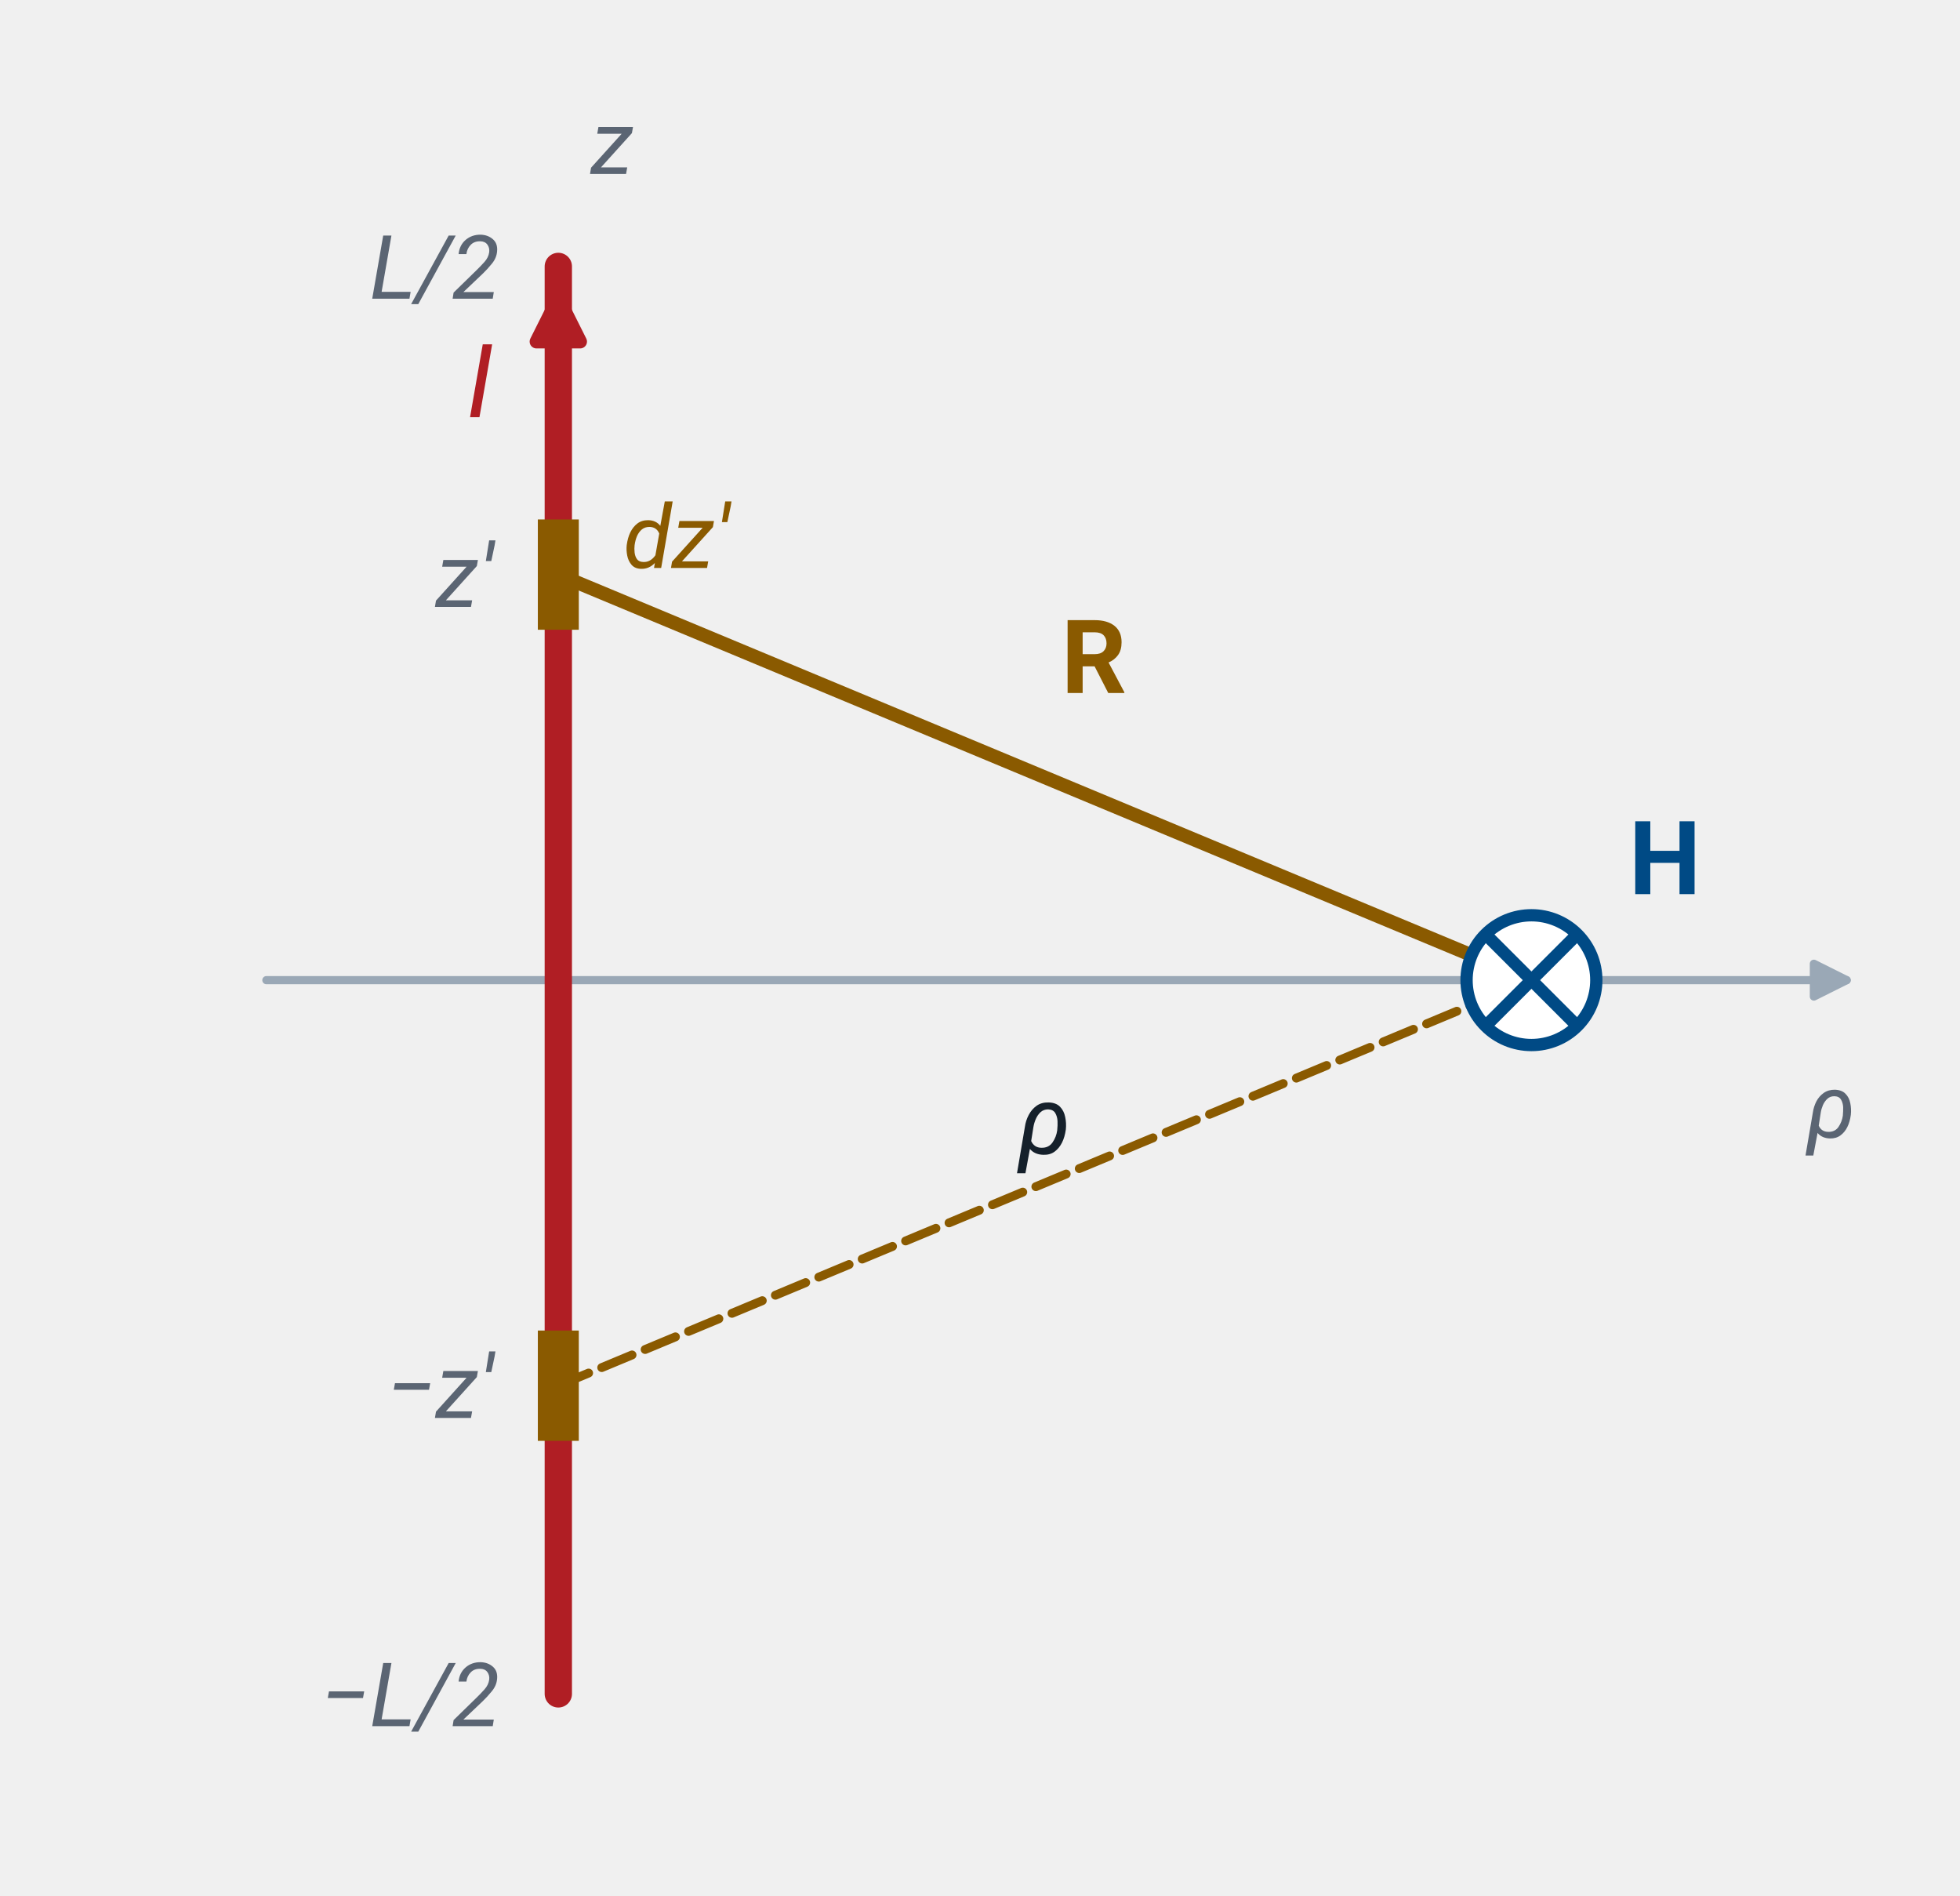
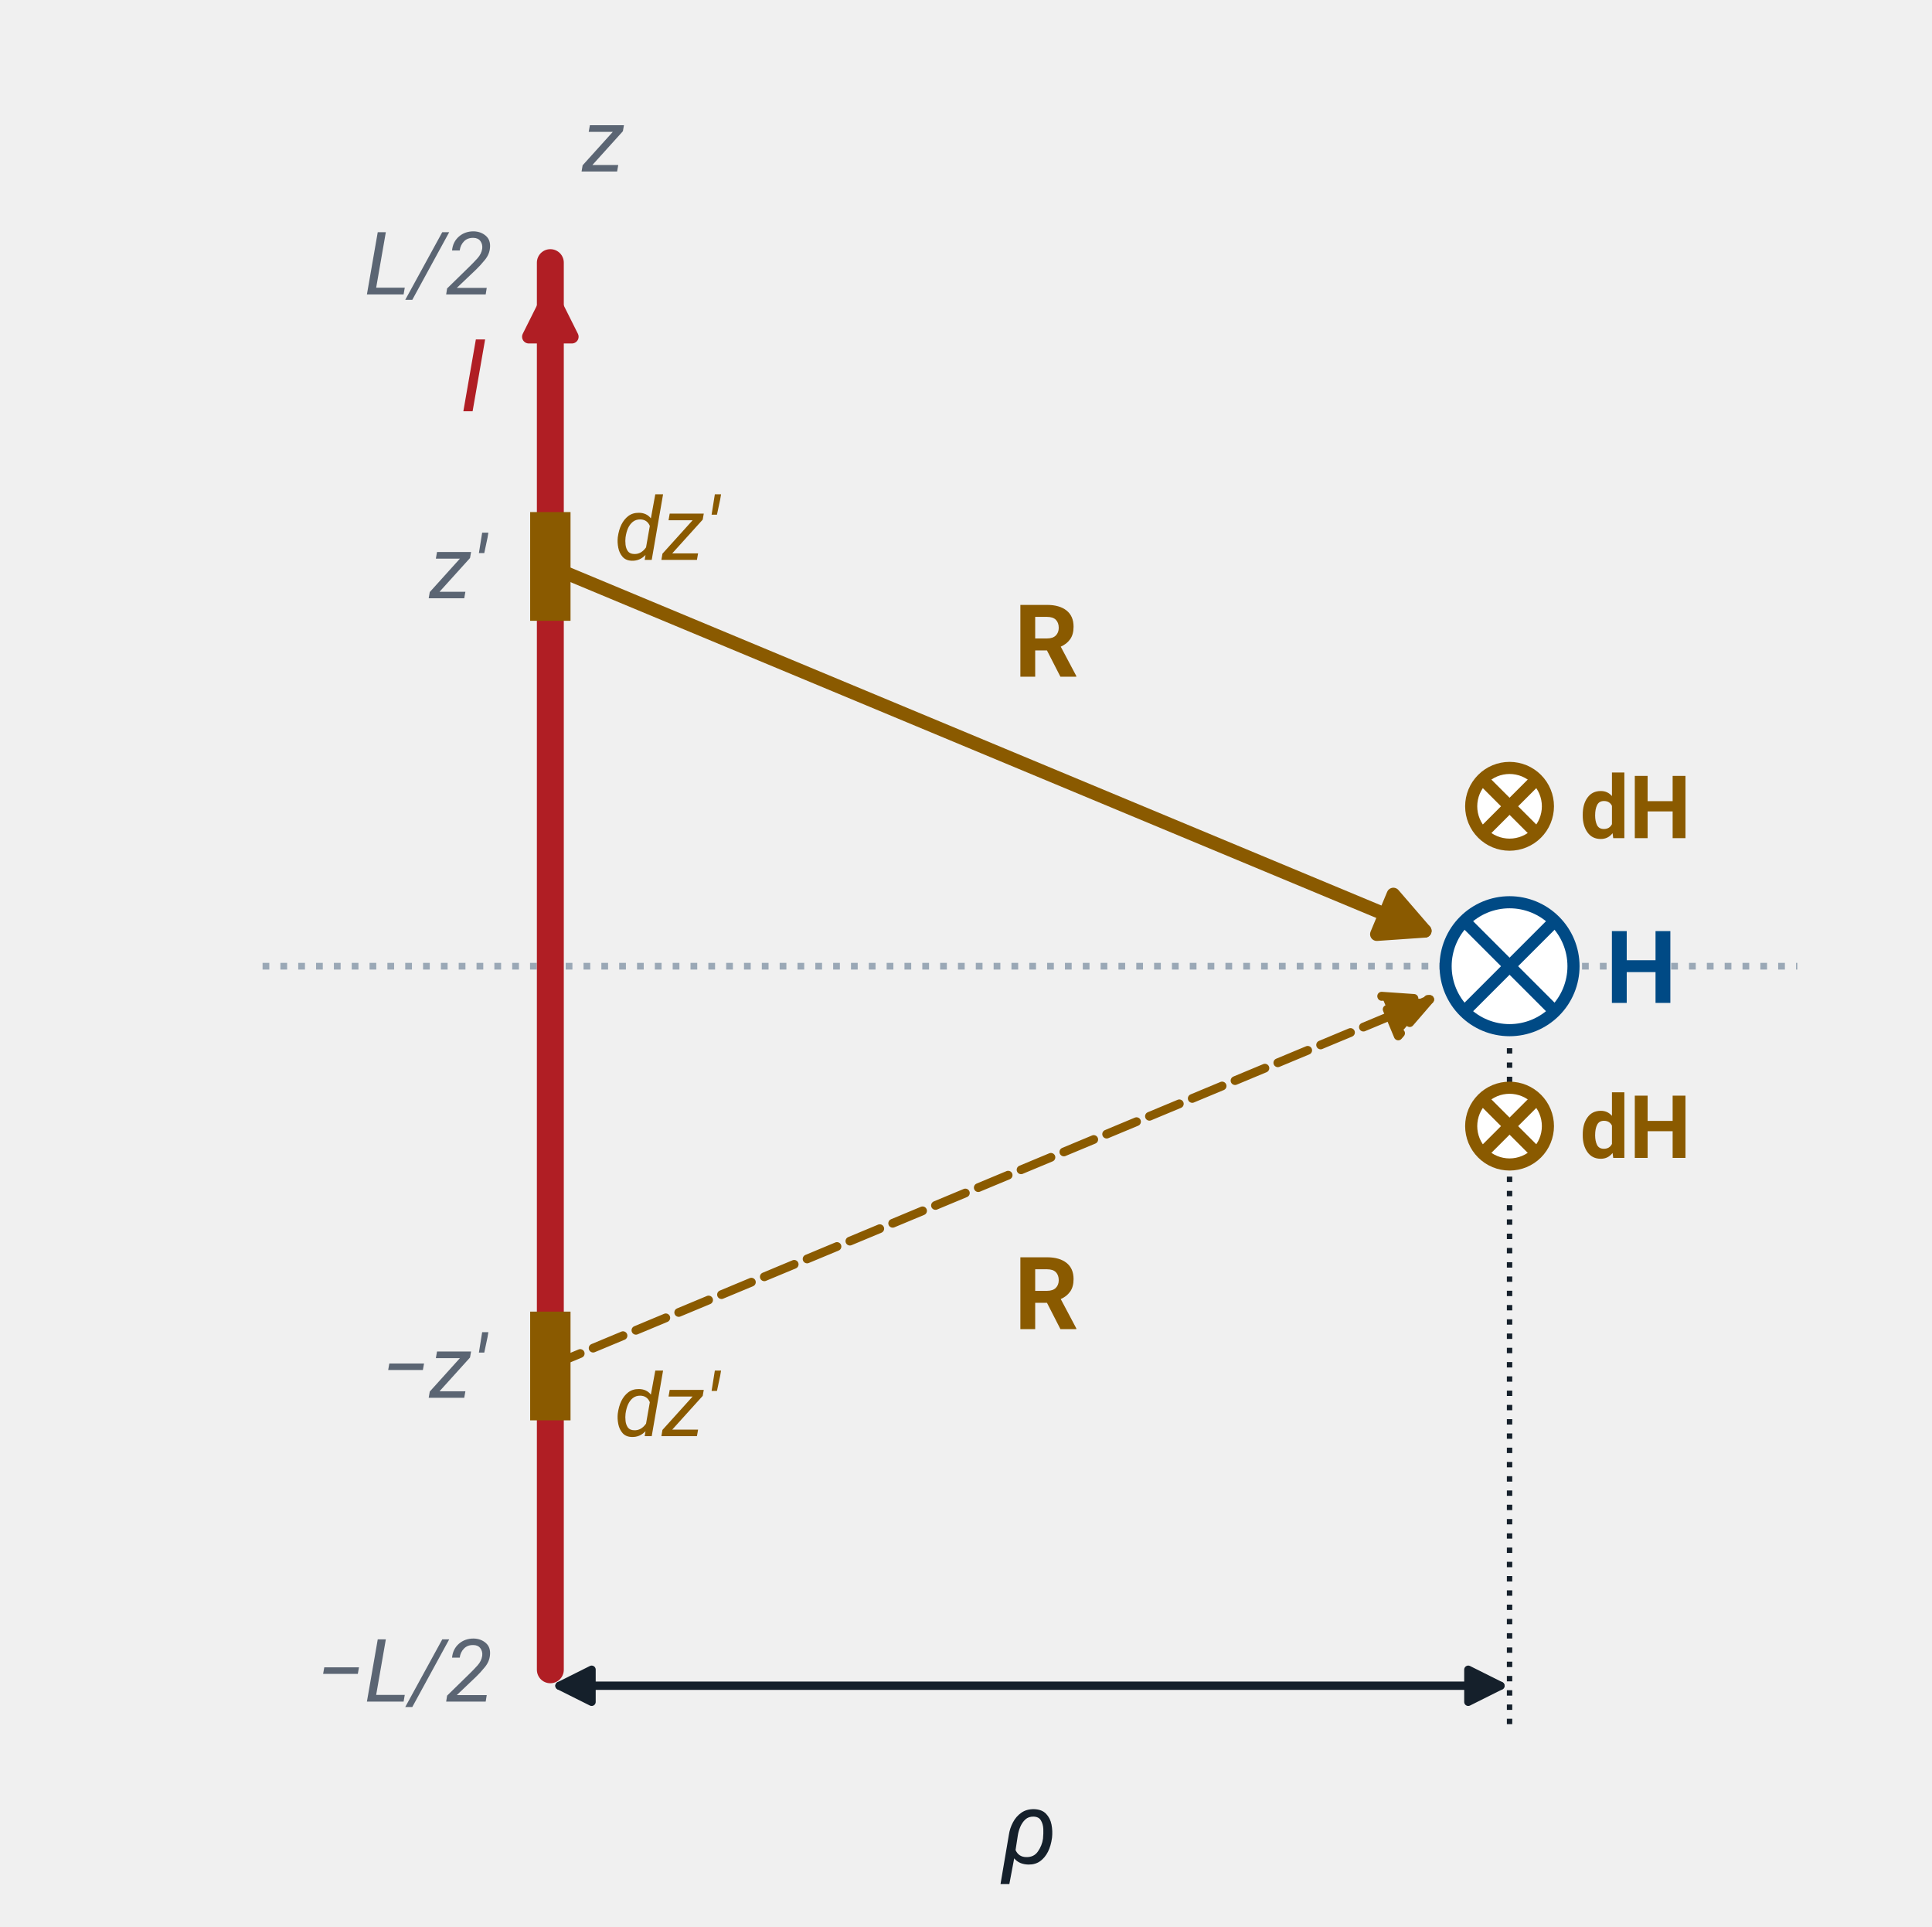
- <svg xmlns="http://www.w3.org/2000/svg" width="287.136pt" height="277.632pt" viewBox="0 0 287.136 277.632" version="1.1">
+ <svg xmlns="http://www.w3.org/2000/svg" width="287.136pt" height="286.277pt" viewBox="0 0 287.136 286.277" version="1.1">
  <defs>
    <style type="text/css">*{stroke-linejoin: round; stroke-linecap: butt}</style>
  </defs>
  <g id="figure_1">
    <g id="patch_1">
-       <path d="M 0 277.632  L 287.136 277.632  L 287.136 0  L 0 0  L 0 277.632  z " style="fill: none" />
+       <path d="M 0 286.277  L 287.136 286.277  L 287.136 0  L 0 0  L 0 286.277  z " style="fill: none" />
    </g>
    <g id="axes_1">
      <g id="patch_2">
-         <path d="M 39.024 143.568  Q 155.448 143.568 270.53 143.568  " clip-path="url(#pe0e17f8158)" style="fill: none; stroke: #9aa8b6; stroke-width: 1.2; stroke-linecap: round" />
-         <path d="M 265.73 141.168  L 270.53 143.568  L 265.73 145.968  z " clip-path="url(#pe0e17f8158)" style="fill: #9aa8b6; stroke: #9aa8b6; stroke-width: 1.2; stroke-linecap: round" />
+         <path d="M 81.792 72.288  Q 81.792 56.844 81.792 43.636  " clip-path="url(#p5001bb8644)" style="fill: none; stroke: #b01e24; stroke-width: 2; stroke-linecap: round" />
+         <path d="M 78.592 50.036  L 81.792 43.636  L 84.992 50.036  z " clip-path="url(#p5001bb8644)" style="fill: #b01e24; stroke: #b01e24; stroke-width: 2; stroke-linecap: round" />
      </g>
      <g id="patch_3">
-         <path d="M 81.792 72.288  Q 81.792 56.844 81.792 43.636  " clip-path="url(#pe0e17f8158)" style="fill: none; stroke: #b01e24; stroke-width: 2; stroke-linecap: round" />
-         <path d="M 78.592 50.036  L 81.792 43.636  L 84.992 50.036  z " clip-path="url(#pe0e17f8158)" style="fill: #b01e24; stroke: #b01e24; stroke-width: 2; stroke-linecap: round" />
+         <path d="M 81.792 84.168  Q 147.808 111.675 211.76 138.322  " clip-path="url(#p5001bb8644)" style="fill: none; stroke: #8a5a00; stroke-width: 2; stroke-linecap: round" />
+         <path d="M 207.084 132.906  L 211.76 138.322  L 204.622 138.814  z " clip-path="url(#p5001bb8644)" style="fill: #8a5a00; stroke: #8a5a00; stroke-width: 2; stroke-linecap: round" />
      </g>
      <g id="patch_4">
-         <path d="M 81.792 84.168  Q 153.072 113.868 222.288 142.708  " clip-path="url(#pe0e17f8158)" style="fill: none; stroke: #8a5a00; stroke-width: 2; stroke-linecap: round" />
-         <path d="M 217.611 137.293  L 222.288 142.708  L 215.149 143.2  z " clip-path="url(#pe0e17f8158)" style="fill: #8a5a00; stroke: #8a5a00; stroke-width: 2; stroke-linecap: round" />
+         <path d="M 81.792 202.968  Q 147.808 175.461 212.483 148.513  " clip-path="url(#p5001bb8644)" style="fill: none; stroke-dasharray: 4.81,2.08; stroke-dashoffset: 0; stroke: #8a5a00; stroke-width: 1.3; stroke-linecap: round" />
+         <path d="M 205.344 148.021  L 212.483 148.513  L 207.806 153.929  z " clip-path="url(#p5001bb8644)" style="fill: #8a5a00; stroke-dasharray: 4.81,2.08; stroke-dashoffset: 0; stroke: #8a5a00; stroke-width: 1.3; stroke-linecap: round" />
      </g>
      <g id="patch_5">
-         <path d="M 81.792 202.968  Q 153.072 173.268 223.01 144.127  " clip-path="url(#pe0e17f8158)" style="fill: none; stroke-dasharray: 4.81,2.08; stroke-dashoffset: 0; stroke: #8a5a00; stroke-width: 1.3; stroke-linecap: round" />
-         <path d="M 215.872 143.635  L 223.01 144.127  L 218.333 149.542  z " clip-path="url(#pe0e17f8158)" style="fill: #8a5a00; stroke-dasharray: 4.81,2.08; stroke-dashoffset: 0; stroke: #8a5a00; stroke-width: 1.3; stroke-linecap: round" />
+         <path d="M 84.168 250.488  Q 154.26 250.488 223.01 250.488  " clip-path="url(#p5001bb8644)" style="fill: none; stroke: #15202b; stroke-width: 1.2; stroke-linecap: round" />
+         <path d="M 218.21 248.088  L 223.01 250.488  L 218.21 252.888  z " clip-path="url(#p5001bb8644)" style="fill: #15202b; stroke: #15202b; stroke-width: 1.2; stroke-linecap: round" />
+       </g>
+       <g id="patch_6">
+         <path d="M 221.976 250.488  Q 151.884 250.488 83.134 250.488  " clip-path="url(#p5001bb8644)" style="fill: none; stroke: #15202b; stroke-width: 1.2; stroke-linecap: round" />
+         <path d="M 87.934 252.888  L 83.134 250.488  L 87.934 248.088  z " clip-path="url(#p5001bb8644)" style="fill: #15202b; stroke: #15202b; stroke-width: 1.2; stroke-linecap: round" />
+       </g>
+       <g id="line2d_1">
+         <path d="M 39.024 143.568  L 267.12 143.568  " clip-path="url(#p5001bb8644)" style="fill: none; stroke-dasharray: 1,1.65; stroke-dashoffset: 0; stroke: #9aa8b6" />
+       </g>
+       <g id="line2d_2">
+         <path d="M 224.352 256.19  L 224.352 155.448  " clip-path="url(#p5001bb8644)" style="fill: none; stroke-dasharray: 0.8,1.32; stroke-dashoffset: 0; stroke: #15202b; stroke-width: 0.8" />
+       </g>
+       <g id="line2d_3">
+         <path d="M 81.792 248.112  L 81.792 39.024  " clip-path="url(#p5001bb8644)" style="fill: none; stroke: #b01e24; stroke-width: 4; stroke-linecap: round" />
      </g>
      <g id="text_1">
-         <text style="font-style: italic; font-size: 13px; font-family:'Source Sans Pro', 'Segoe UI', Roboto, Helvetica, Arial, sans-serif; text-anchor: end; fill: #5b6573" x="271.872" y="166.616" transform="rotate(-0 271.872 166.6162)">ρ</text>
-       </g>
-       <g id="line2d_1">
-         <path d="M 81.792 248.112  L 81.792 39.024  " clip-path="url(#pe0e17f8158)" style="fill: none; stroke: #b01e24; stroke-width: 4; stroke-linecap: round" />
+         <text style="font-style: italic; font-size: 15px; font-family:'Source Sans Pro', 'Segoe UI', Roboto, Helvetica, Arial, sans-serif; text-anchor: end; fill: #b01e24" x="72.288" y="61.113" transform="rotate(-0 72.288 61.11254)">I</text>
      </g>
      <g id="text_2">
-         <text style="font-style: italic; font-size: 15px; font-family:'Source Sans Pro', 'Segoe UI', Roboto, Helvetica, Arial, sans-serif; text-anchor: end; fill: #b01e24" x="72.288" y="61.113" transform="rotate(-0 72.288 61.11254)">I</text>
+         <text style="font-style: italic; font-size: 13px; font-family:'Source Sans Pro', 'Segoe UI', Roboto, Helvetica, Arial, sans-serif; text-anchor: end; fill: #5b6573" x="73.238" y="43.753" transform="rotate(-0 73.2384 43.753)">L/2</text>
      </g>
      <g id="text_3">
-         <text style="font-style: italic; font-size: 13px; font-family:'Source Sans Pro', 'Segoe UI', Roboto, Helvetica, Arial, sans-serif; text-anchor: end; fill: #5b6573" x="73.238" y="43.753" transform="rotate(-0 73.2384 43.753)">L/2</text>
+         <text style="font-style: italic; font-size: 13px; font-family:'Source Sans Pro', 'Segoe UI', Roboto, Helvetica, Arial, sans-serif; text-anchor: end; fill: #5b6573" x="73.238" y="252.841" transform="rotate(-0 73.2384 252.841)">−L/2</text>
      </g>
      <g id="text_4">
-         <text style="font-style: italic; font-size: 13px; font-family:'Source Sans Pro', 'Segoe UI', Roboto, Helvetica, Arial, sans-serif; text-anchor: end; fill: #5b6573" x="73.238" y="252.841" transform="rotate(-0 73.2384 252.841)">−L/2</text>
+         <text style="font-style: italic; font-size: 13px; font-family:'Source Sans Pro', 'Segoe UI', Roboto, Helvetica, Arial, sans-serif; text-anchor: start; fill: #5b6573" x="86.544" y="25.482" transform="rotate(-0 86.544 25.48175)">z</text>
      </g>
      <g id="text_5">
-         <text style="font-style: italic; font-size: 13px; font-family:'Source Sans Pro', 'Segoe UI', Roboto, Helvetica, Arial, sans-serif; text-anchor: start; fill: #5b6573" x="86.544" y="25.482" transform="rotate(-0 86.544 25.48175)">z</text>
+         <text style="font-style: italic; font-size: 13px; font-family:'Source Sans Pro', 'Segoe UI', Roboto, Helvetica, Arial, sans-serif; text-anchor: start; fill: #8a5a00" x="91.296" y="83.195" transform="rotate(-0 91.296 83.1946)">dz′</text>
      </g>
      <g id="text_6">
-         <text style="font-style: italic; font-size: 13px; font-family:'Source Sans Pro', 'Segoe UI', Roboto, Helvetica, Arial, sans-serif; text-anchor: start; fill: #8a5a00" x="91.296" y="83.195" transform="rotate(-0 91.296 83.1946)">dz′</text>
+         <text style="font-style: italic; font-size: 13px; font-family:'Source Sans Pro', 'Segoe UI', Roboto, Helvetica, Arial, sans-serif; text-anchor: start; fill: #8a5a00" x="91.296" y="213.399" transform="rotate(-0 91.296 213.3994)">dz′</text>
      </g>
      <g id="text_7">
        <text style="font-style: italic; font-size: 13px; font-family:'Source Sans Pro', 'Segoe UI', Roboto, Helvetica, Arial, sans-serif; text-anchor: end; fill: #5b6573" x="72.288" y="88.897" transform="rotate(-0 72.288 88.897)">z′</text>
      </g>
      <g id="text_8">
        <text style="font-style: italic; font-size: 13px; font-family:'Source Sans Pro', 'Segoe UI', Roboto, Helvetica, Arial, sans-serif; text-anchor: end; fill: #5b6573" x="72.288" y="207.697" transform="rotate(-0 72.288 207.697)">−z′</text>
      </g>
      <g id="text_9">
-         <text style="font-weight: 700; font-size: 15px; font-family:'Source Sans Pro', 'Segoe UI', Roboto, Helvetica, Arial, sans-serif; text-anchor: start; fill: #8a5a00" x="155.448" y="101.505" transform="rotate(-0 155.448 101.5045)">R</text>
+         <text style="font-weight: 700; font-size: 15px; font-family:'Source Sans Pro', 'Segoe UI', Roboto, Helvetica, Arial, sans-serif; text-anchor: start; fill: #8a5a00" x="150.696" y="100.554" transform="rotate(-0 150.696 100.5541)">R</text>
      </g>
      <g id="text_10">
-         <text style="font-weight: 700; font-size: 15px; font-family:'Source Sans Pro', 'Segoe UI', Roboto, Helvetica, Arial, sans-serif; text-anchor: start; fill: #004a85" x="238.608" y="130.967" transform="rotate(-0 238.608 130.9669)">H</text>
+         <text style="font-weight: 700; font-size: 15px; font-family:'Source Sans Pro', 'Segoe UI', Roboto, Helvetica, Arial, sans-serif; text-anchor: start; fill: #8a5a00" x="150.696" y="197.495" transform="rotate(-0 150.696 197.4949)">R</text>
      </g>
      <g id="text_11">
-         <text style="font-style: italic; font-size: 14px; font-family:'Source Sans Pro', 'Segoe UI', Roboto, Helvetica, Arial, sans-serif; text-anchor: middle; fill: #15202b" x="153.072" y="169.011" transform="rotate(-0 153.072 169.0105)">ρ</text>
+         <text style="font-weight: 700; font-size: 13px; font-family:'Source Sans Pro', 'Segoe UI', Roboto, Helvetica, Arial, sans-serif; text-anchor: start; fill: #8a5a00" x="234.806" y="124.537" transform="rotate(-0 234.8064 124.537)">dH</text>
      </g>
-       <g id="line2d_2">
-         <path d="M 81.792 92.246  L 81.792 76.09  " clip-path="url(#pe0e17f8158)" style="fill: none; stroke: #8a5a00; stroke-width: 6" />
+       <g id="text_12">
+         <text style="font-weight: 700; font-size: 13px; font-family:'Source Sans Pro', 'Segoe UI', Roboto, Helvetica, Arial, sans-serif; text-anchor: start; fill: #8a5a00" x="234.806" y="172.057" transform="rotate(-0 234.8064 172.057)">dH</text>
      </g>
-       <g id="line2d_3">
-         <path d="M 81.792 211.046  L 81.792 194.89  " clip-path="url(#pe0e17f8158)" style="fill: none; stroke: #8a5a00; stroke-width: 6" />
+       <g id="text_13">
+         <text style="font-weight: 700; font-size: 15px; font-family:'Source Sans Pro', 'Segoe UI', Roboto, Helvetica, Arial, sans-serif; text-anchor: start; fill: #004a85" x="238.608" y="149.025" transform="rotate(-0 238.608 149.0245)">H</text>
      </g>
-       <g id="patch_6">
-         <path d="M 224.352 153.072  C 226.872 153.072 229.29 152.071 231.072 150.288  C 232.855 148.506 233.856 146.088 233.856 143.568  C 233.856 141.048 232.855 138.63 231.072 136.848  C 229.29 135.065 226.872 134.064 224.352 134.064  C 221.832 134.064 219.414 135.065 217.632 136.848  C 215.849 138.63 214.848 141.048 214.848 143.568  C 214.848 146.088 215.849 148.506 217.632 150.288  C 219.414 152.071 221.832 153.072 224.352 153.072  z " clip-path="url(#pe0e17f8158)" style="fill: #ffffff; stroke: #004a85; stroke-width: 1.8; stroke-linejoin: miter" />
+       <g id="text_14">
+         <text style="font-style: italic; font-size: 15px; font-family:'Source Sans Pro', 'Segoe UI', Roboto, Helvetica, Arial, sans-serif; text-anchor: middle; fill: #15202b" x="153.072" y="276.899" transform="rotate(-0 153.072 276.8992)">ρ</text>
      </g>
      <g id="line2d_4">
-         <path d="M 218.46 149.46  L 230.244 137.676  " clip-path="url(#pe0e17f8158)" style="fill: none; stroke: #004a85; stroke-width: 1.8; stroke-linecap: square" />
+         <path d="M 81.792 92.246  L 81.792 76.09  " clip-path="url(#p5001bb8644)" style="fill: none; stroke: #8a5a00; stroke-width: 6" />
      </g>
      <g id="line2d_5">
-         <path d="M 218.46 137.676  L 230.244 149.46  " clip-path="url(#pe0e17f8158)" style="fill: none; stroke: #004a85; stroke-width: 1.8; stroke-linecap: square" />
+         <path d="M 81.792 211.046  L 81.792 194.89  " clip-path="url(#p5001bb8644)" style="fill: none; stroke: #8a5a00; stroke-width: 6" />
+       </g>
+       <g id="patch_7">
+         <path d="M 224.352 125.51  C 225.864 125.51 227.315 124.91 228.384 123.84  C 229.454 122.771 230.054 121.32 230.054 119.808  C 230.054 118.296 229.454 116.845 228.384 115.776  C 227.315 114.706 225.864 114.106 224.352 114.106  C 222.84 114.106 221.389 114.706 220.32 115.776  C 219.25 116.845 218.65 118.296 218.65 119.808  C 218.65 121.32 219.25 122.771 220.32 123.84  C 221.389 124.91 222.84 125.51 224.352 125.51  z " clip-path="url(#p5001bb8644)" style="fill: #ffffff; stroke: #8a5a00; stroke-width: 1.8; stroke-linejoin: miter" />
+       </g>
+       <g id="patch_8">
+         <path d="M 224.352 173.03  C 225.864 173.03 227.315 172.43 228.384 171.36  C 229.454 170.291 230.054 168.84 230.054 167.328  C 230.054 165.816 229.454 164.365 228.384 163.296  C 227.315 162.226 225.864 161.626 224.352 161.626  C 222.84 161.626 221.389 162.226 220.32 163.296  C 219.25 164.365 218.65 165.816 218.65 167.328  C 218.65 168.84 219.25 170.291 220.32 171.36  C 221.389 172.43 222.84 173.03 224.352 173.03  z " clip-path="url(#p5001bb8644)" style="fill: #ffffff; stroke: #8a5a00; stroke-width: 1.8; stroke-linejoin: miter" />
+       </g>
+       <g id="patch_9">
+         <path d="M 224.352 153.072  C 226.872 153.072 229.29 152.071 231.072 150.288  C 232.855 148.506 233.856 146.088 233.856 143.568  C 233.856 141.048 232.855 138.63 231.072 136.848  C 229.29 135.065 226.872 134.064 224.352 134.064  C 221.832 134.064 219.414 135.065 217.632 136.848  C 215.849 138.63 214.848 141.048 214.848 143.568  C 214.848 146.088 215.849 148.506 217.632 150.288  C 219.414 152.071 221.832 153.072 224.352 153.072  z " clip-path="url(#p5001bb8644)" style="fill: #ffffff; stroke: #004a85; stroke-width: 1.8; stroke-linejoin: miter" />
+       </g>
+       <g id="line2d_6">
+         <path d="M 220.817 123.343  L 227.887 116.273  " clip-path="url(#p5001bb8644)" style="fill: none; stroke: #8a5a00; stroke-width: 1.8; stroke-linecap: square" />
+       </g>
+       <g id="line2d_7">
+         <path d="M 220.817 116.273  L 227.887 123.343  " clip-path="url(#p5001bb8644)" style="fill: none; stroke: #8a5a00; stroke-width: 1.8; stroke-linecap: square" />
+       </g>
+       <g id="line2d_8">
+         <path d="M 220.817 170.863  L 227.887 163.793  " clip-path="url(#p5001bb8644)" style="fill: none; stroke: #8a5a00; stroke-width: 1.8; stroke-linecap: square" />
+       </g>
+       <g id="line2d_9">
+         <path d="M 220.817 163.793  L 227.887 170.863  " clip-path="url(#p5001bb8644)" style="fill: none; stroke: #8a5a00; stroke-width: 1.8; stroke-linecap: square" />
+       </g>
+       <g id="line2d_10">
+         <path d="M 218.46 149.46  L 230.244 137.676  " clip-path="url(#p5001bb8644)" style="fill: none; stroke: #004a85; stroke-width: 1.8; stroke-linecap: square" />
+       </g>
+       <g id="line2d_11">
+         <path d="M 218.46 137.676  L 230.244 149.46  " clip-path="url(#p5001bb8644)" style="fill: none; stroke: #004a85; stroke-width: 1.8; stroke-linecap: square" />
      </g>
    </g>
  </g>
  <defs>
-     <clipPath id="pe0e17f8158">
+     <clipPath id="p5001bb8644">
      <rect x="5.76" y="5.76" width="275.616" height="266.112" />
    </clipPath>
  </defs>
</svg>
